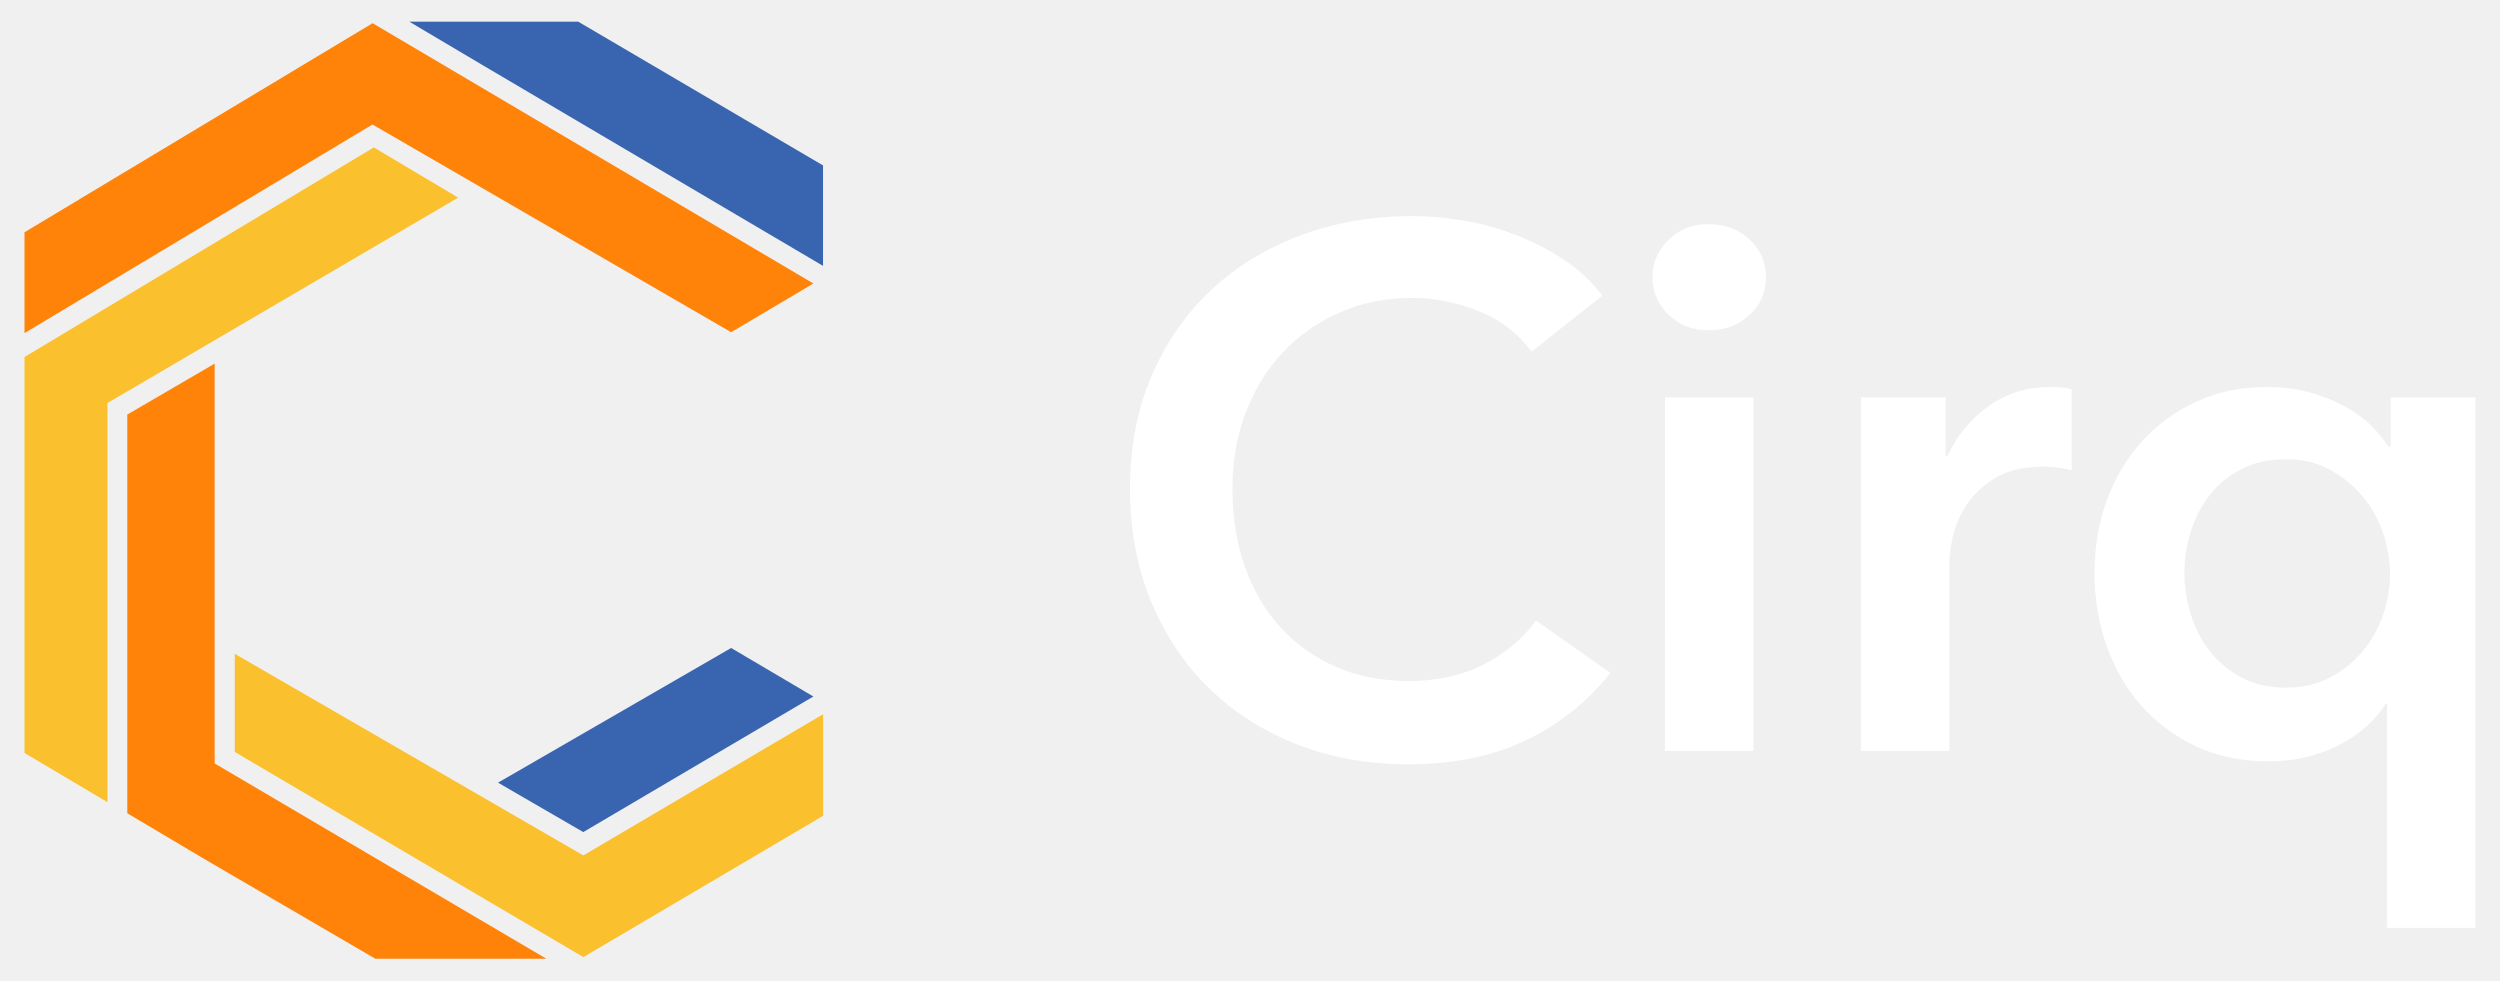
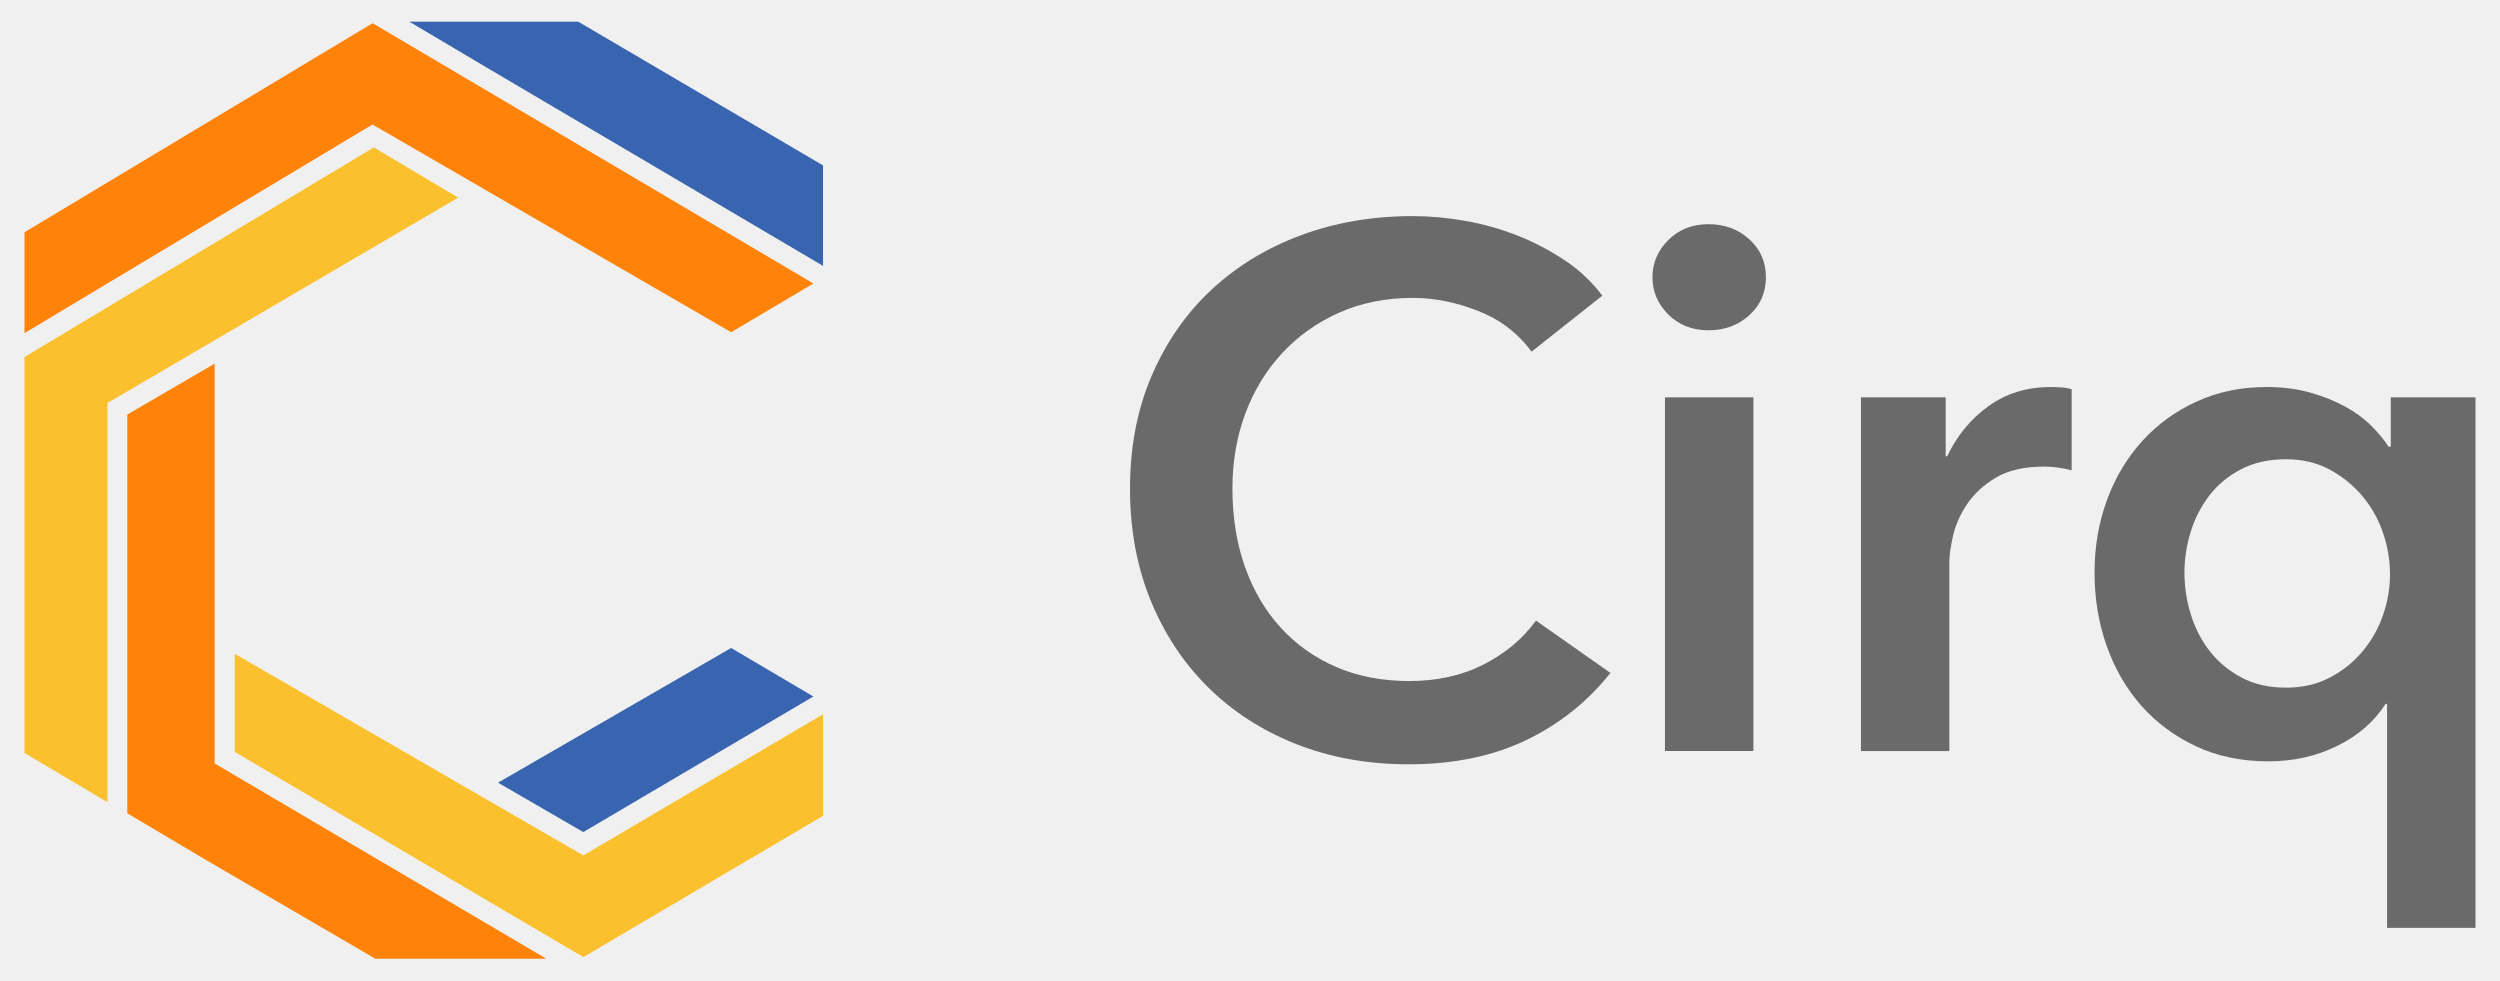
<svg xmlns="http://www.w3.org/2000/svg" id="Layer_1" data-name="Layer 1" viewBox="0 0 5100 2000">
  <defs>
    <style>
-       .letter { fill: white; }
-       @media (prefers-color-scheme: light) {
-         .letter { fill: #6a6a6a; }
+       .letter { fill: #6a6a6a; }
+       @media (prefers-color-scheme: dark) {
+         .letter { fill: Canvas; }
      }
      .yellow { fill:#fbc02d; }
      .orange { fill:#ff8209; }
      .blue { fill:#3965b0; }
    </style>
  </defs>
  <path class="letter" d="M3124.43,717.4Q3082.34,660.3,3014.7,634t-132.27-26.31q-82.69,0-150.32,30.06T2615.6,720.4q-48.84,52.64-75.15,123.27T2514.15,997q0,87.19,25.55,159.34t72.91,124q47.34,51.86,113.48,80.42t148.81,28.56q85.7,0,151.83-33.83t106.72-89.43l151.83,106.72a486.26,486.26,0,0,1-172.88,137.55q-102.22,48.83-239,48.85-124.77,0-229.23-41.34t-179.63-115.75q-75.18-74.38-117.24-177.36T2305.2,997q0-127.75,44.34-230.74T2471.3,591.13q77.4-72.14,182.64-111.24t228.49-39.07a617.56,617.56,0,0,1,106.72,9.77,544.23,544.23,0,0,1,106.72,30.06A518,518,0,0,1,3192.08,531a310.08,310.08,0,0,1,76.66,72.15Z" />
  <path class="letter" d="M3371,565.58q0-43.58,32.33-75.92t81.92-32.31q49.61,0,83.43,30.82t33.81,77.41q0,46.6-33.81,77.41T3485.2,673.8q-49.6,0-81.92-32.31T3371,565.58Zm25.57,245h180.37v721.52H3396.52Z" />
  <path class="letter" d="M3796.34,810.6H3969.2V930.86h3q30-63.15,84.18-102.22t126.26-39.09q10.52,0,22.55.76a84.25,84.25,0,0,1,21,3.75V959.41a254.85,254.85,0,0,0-30.81-6,215.27,215.27,0,0,0-24.81-1.51q-61.65,0-99.2,22.56t-58.62,54.11q-21.08,31.57-28.56,64.64t-7.52,52.6v386.32H3796.34Z" />
  <path class="letter" d="M5050,1892.88H4869.63v-457h-3q-34.6,54.12-98.46,85.68t-140.55,31.57q-82.68,0-148.06-30.82t-111.24-82.68q-45.86-51.86-70.64-121.76t-24.81-149.55q0-79.66,25.56-148.82t72.15-120.25q46.58-51.1,111.24-80.42t141.29-29.32q49.6,0,89.44,11.28t71.4,28.56q31.57,17.29,53.36,39.08t35.33,42.84h4.51V810.6H5050Zm-593.75-724.52a288.41,288.41,0,0,0,12.77,84.18,230.79,230.79,0,0,0,38.34,75.15q25.55,33.07,64.63,54.12t91.7,21q49.59,0,88.68-20.3a217.25,217.25,0,0,0,66.9-53.36,232.73,232.73,0,0,0,42.09-74.41,254.06,254.06,0,0,0,14.28-83.42,260.87,260.87,0,0,0-14.28-84.17,231.46,231.46,0,0,0-42.09-75.16,228,228,0,0,0-66.9-54.12q-39.1-21-88.68-21-52.63,0-91.7,20.29t-64.63,53.36a232.48,232.48,0,0,0-38.34,74.41A281.12,281.12,0,0,0,4456.25,1168.36Z" />
  <polygon class="yellow" points="1679.2 1456.99 1679.2 1664.19 1190.07 1952.49 478.96 1534 478.96 1333.79 1179.8 1739.14 1190.07 1745.09 1200.34 1738.93 1679.2 1456.99" />
  <polygon class="orange" points="1114.5 1955.78 765.62 1955.78 416.33 1752.08 259.66 1659.05 259.66 845.68 437.89 741.78 437.89 1557.41 447.95 1563.36 1114.5 1955.78" />
  <polygon class="blue" points="1678.99 337.46 1678.99 542.39 982.88 131.91 835.03 44.23 1179.6 44.23 1678.99 337.46" />
  <polygon class="blue" points="1659.28 1420.85 1189.87 1697.45 1015.94 1596.63 1491.52 1321.88 1659.28 1420.85" />
  <polygon class="yellow" points="934.62 403.17 229.47 816.12 219.2 822.07 219.2 1636.46 50 1536.05 50 728.23 762.54 300.7 934.62 403.17" />
  <polygon class="orange" points="1659.28 578.33 1491.52 677.71 770.35 260.04 759.87 254.09 749.4 260.25 50 679.56 50 473.81 760.08 47.31 1659.28 578.33" />
</svg>
